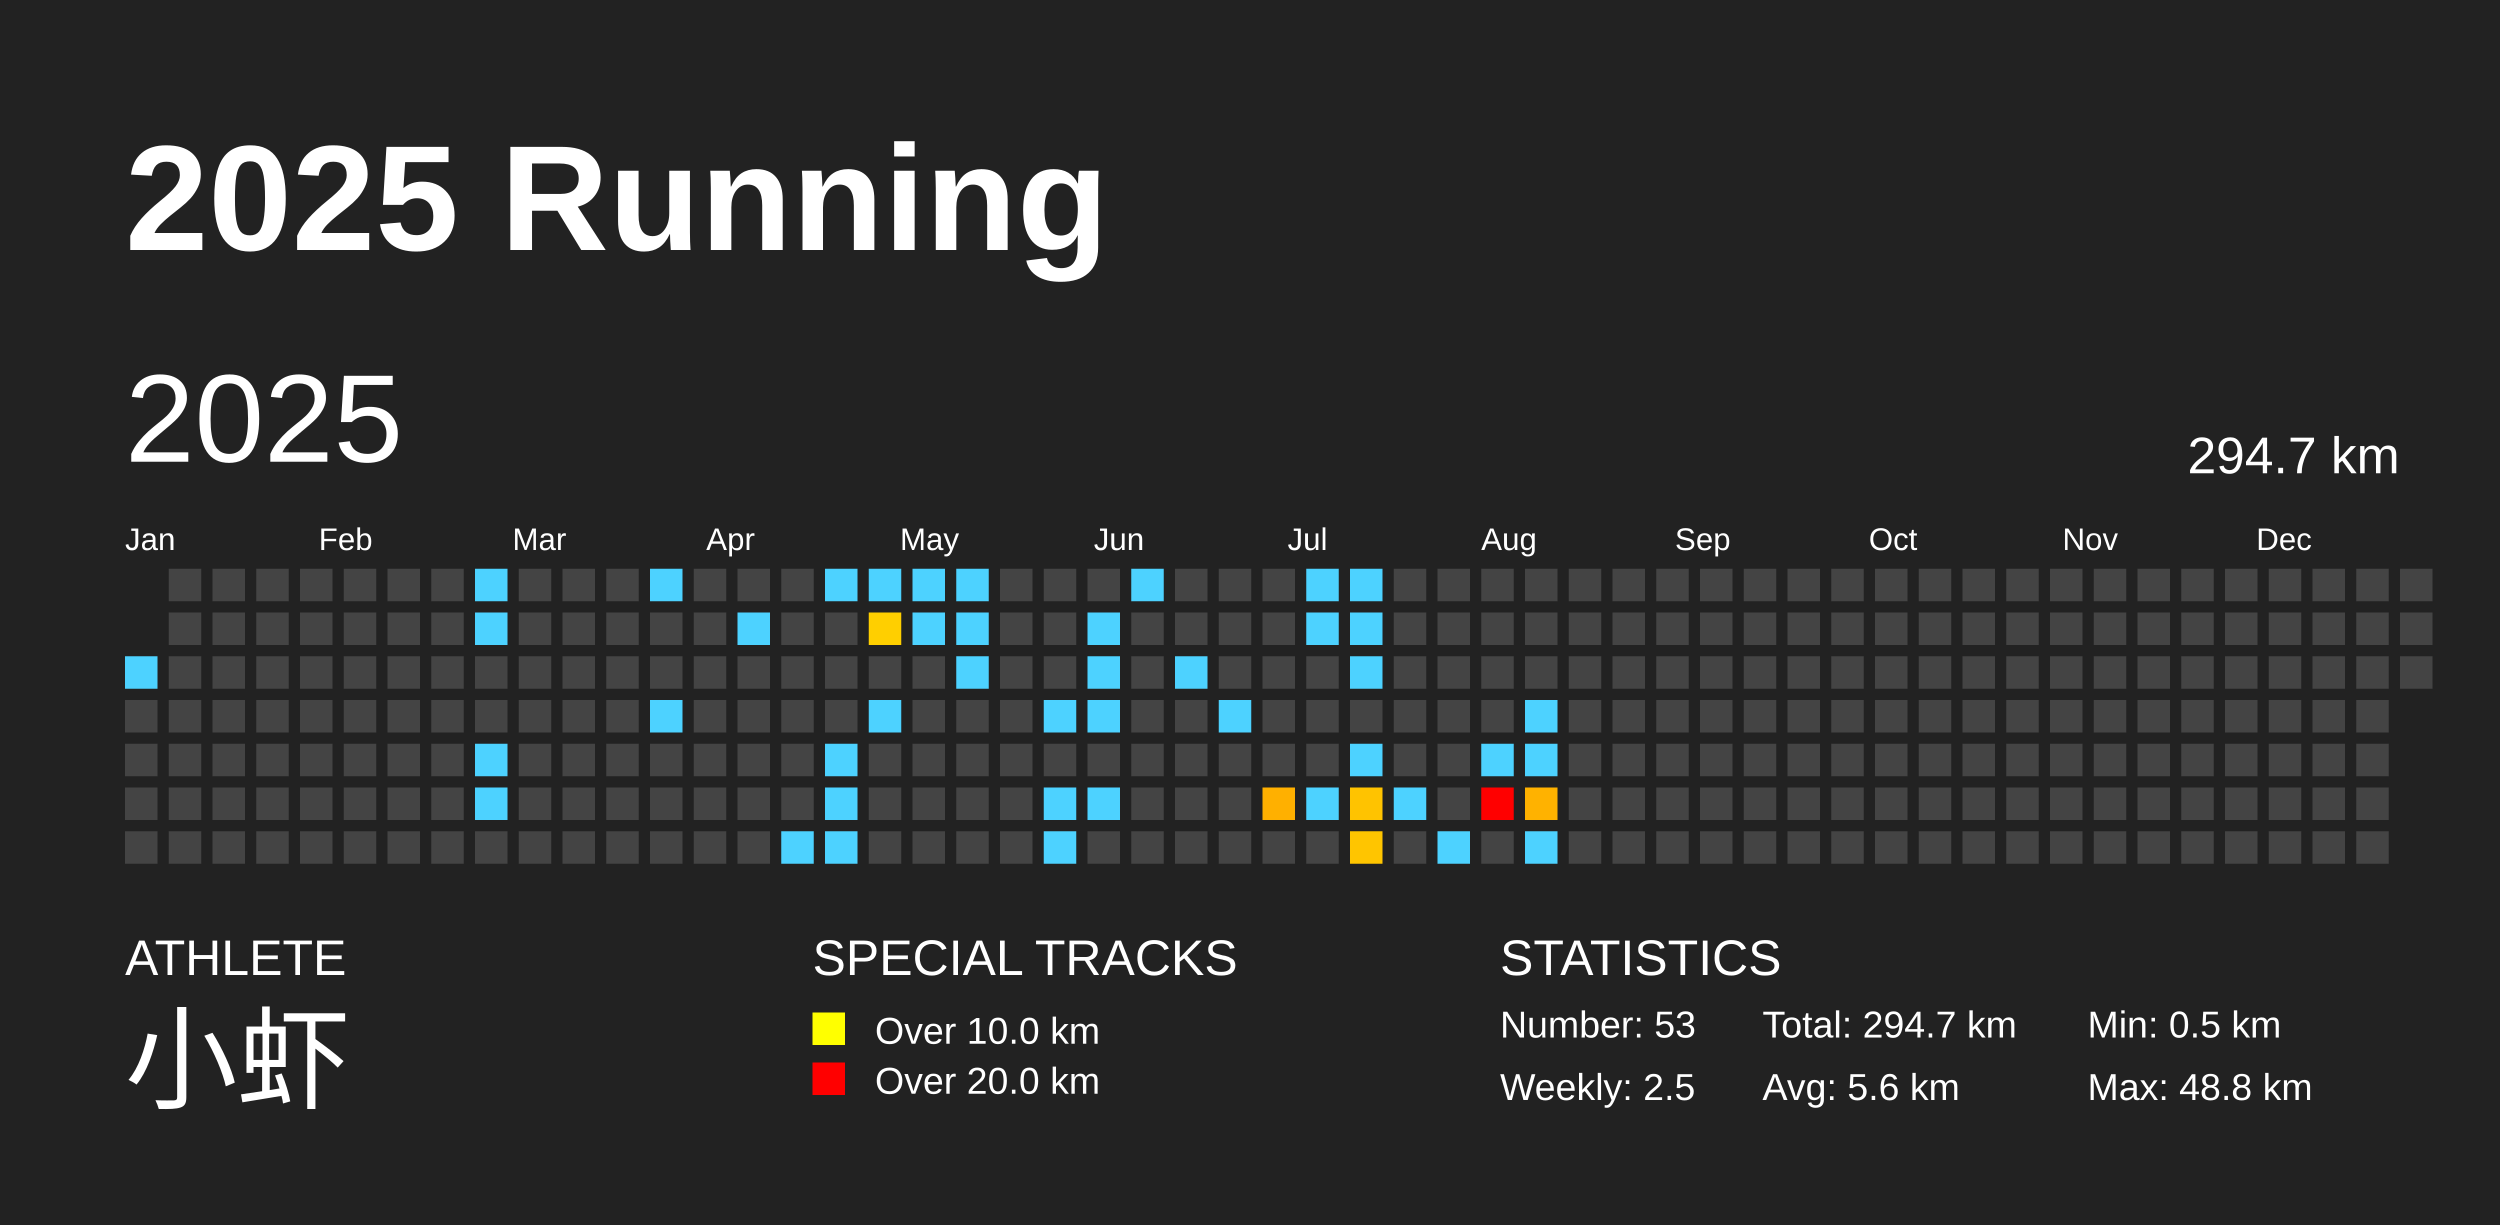
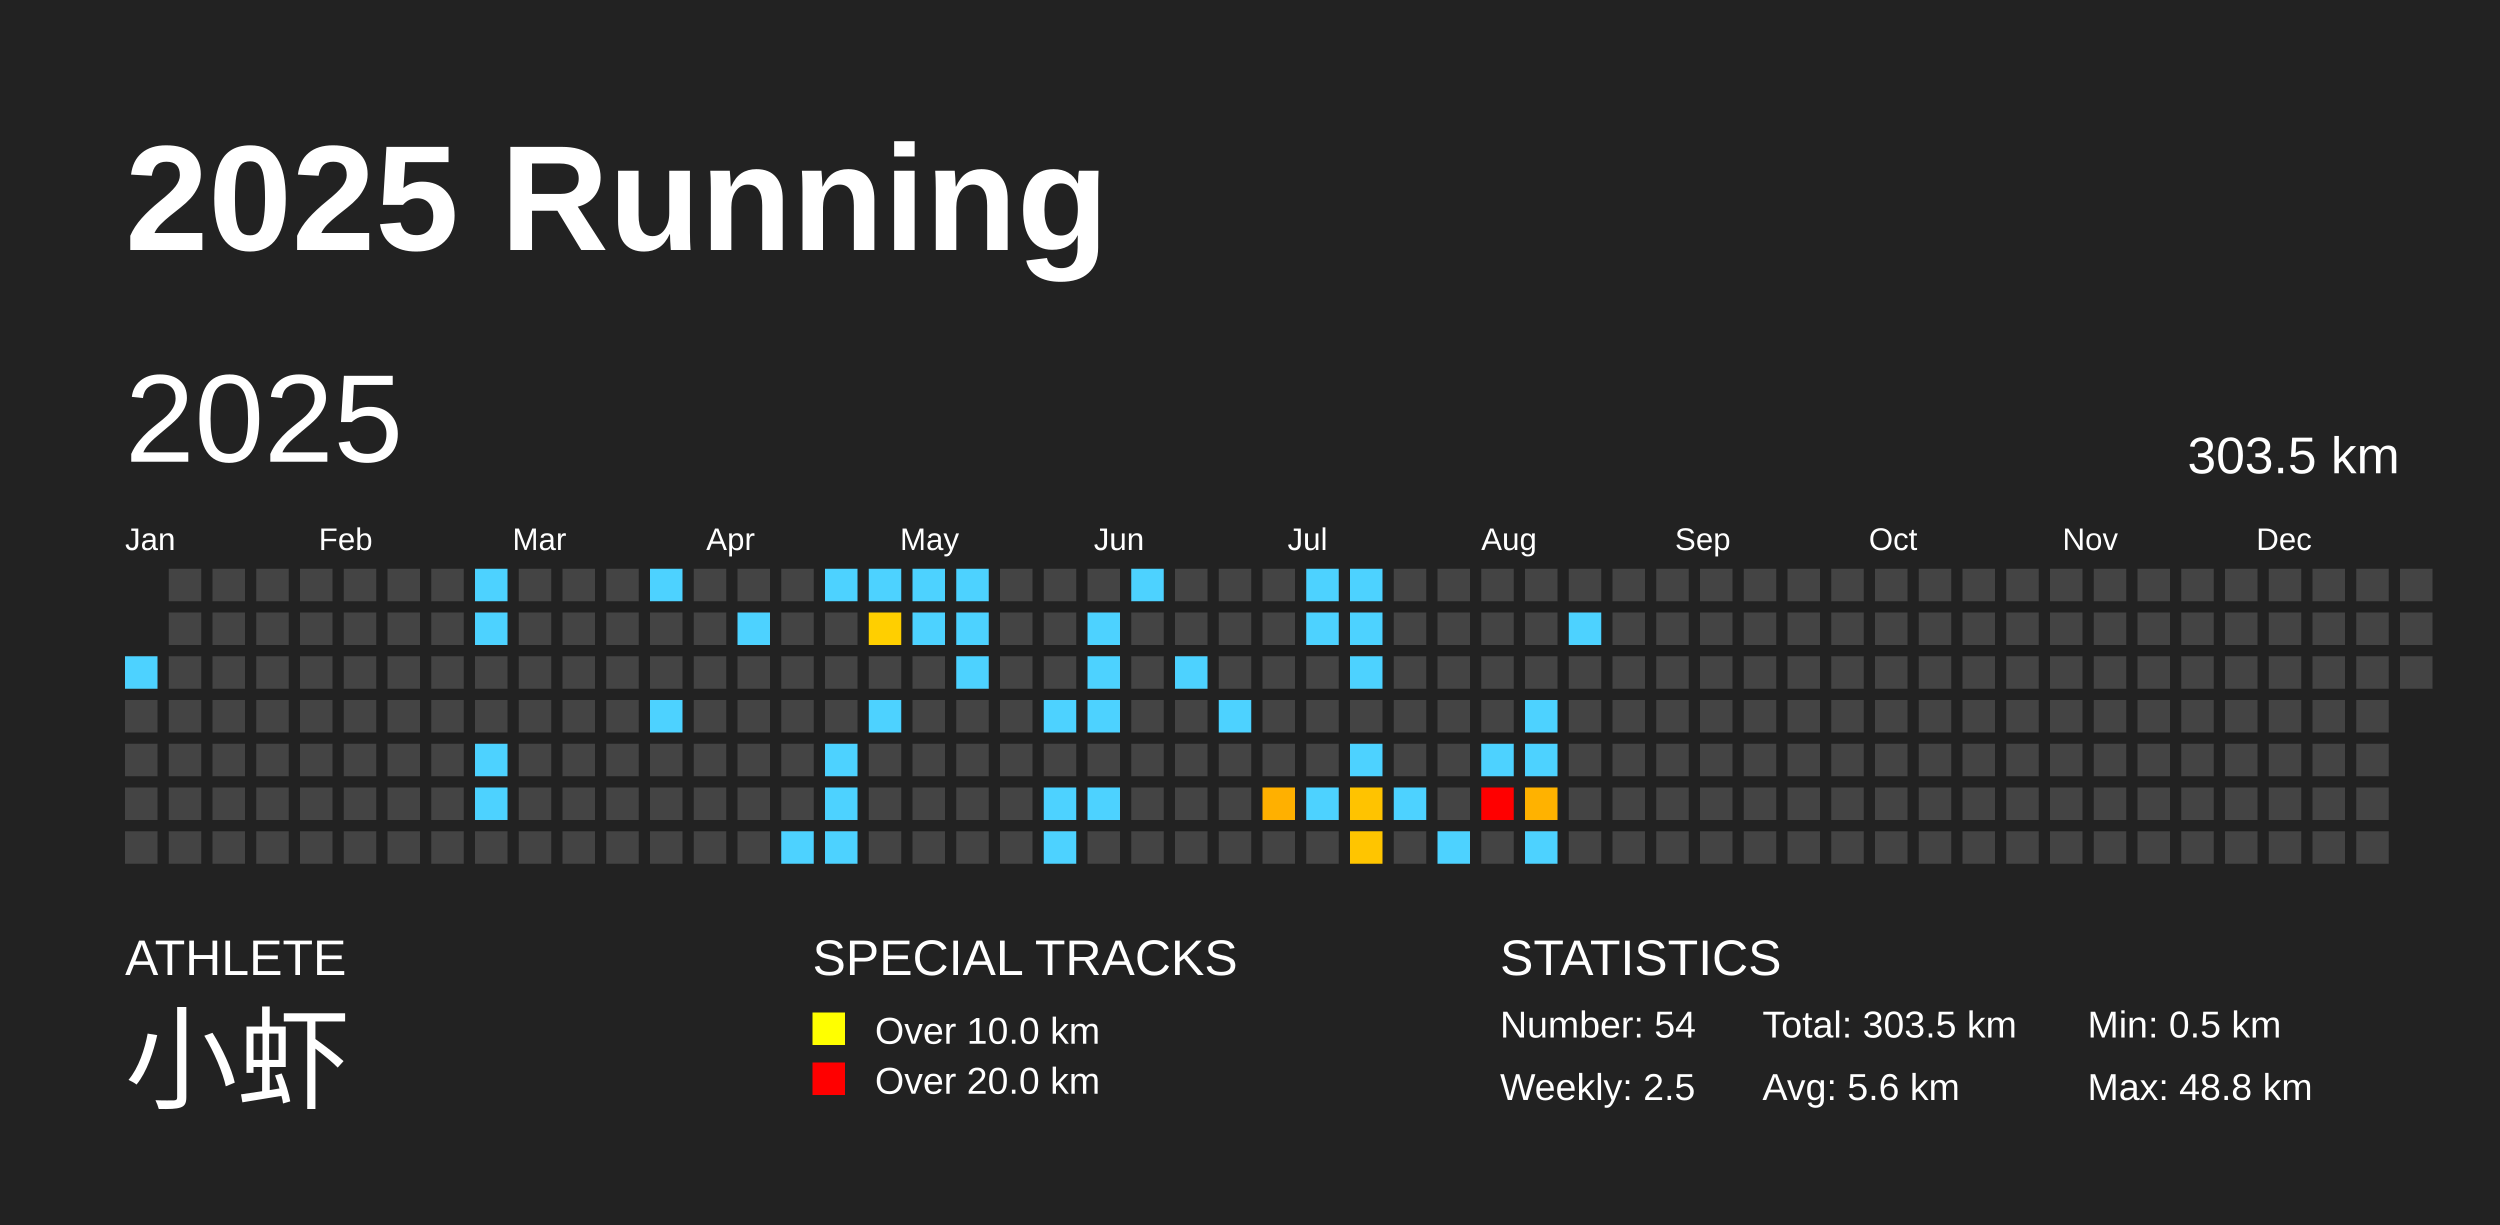
<svg xmlns="http://www.w3.org/2000/svg" baseProfile="full" height="98mm" version="1.1" viewBox="0,0,200,98" width="200mm">
  <defs />
  <rect fill="#222222" height="98" width="200" x="0" y="0" />
  <text fill="#FFFFFF" style="font-size:12px; font-family:Arial; font-weight:bold;" x="10" y="20">2025 Running</text>
  <text fill="#FFFFFF" style="font-size:4px; font-family:Arial" x="10" y="78">ATHLETE</text>
  <text fill="#FFFFFF" style="font-size:9px; font-family:Arial" x="10" y="88">小虾</text>
  <text fill="#FFFFFF" style="font-size:4px; font-family:Arial" x="65" y="78">SPECIAL TRACKS</text>
  <rect fill="yellow" height="2.6" width="2.6" x="65" y="81" />
  <text fill="#FFFFFF" style="font-size:3px; font-family:Arial" x="70" y="83.5">Over 10.0 km</text>
  <rect fill="red" height="2.6" width="2.6" x="65" y="85" />
  <text fill="#FFFFFF" style="font-size:3px; font-family:Arial" x="70" y="87.5">Over 20.0 km</text>
  <text fill="#FFFFFF" style="font-size:4px; font-family:Arial" x="120" y="78">STATISTICS</text>
-   <text fill="#FFFFFF" style="font-size:3px; font-family:Arial" x="120" y="83">Number: 53</text>
+   <text fill="#FFFFFF" style="font-size:3px; font-family:Arial" x="120" y="83">Number: 54</text>
  <text fill="#FFFFFF" style="font-size:3px; font-family:Arial" x="120" y="88">Weekly: 2.5</text>
-   <text fill="#FFFFFF" style="font-size:3px; font-family:Arial" x="141" y="83">Total: 294.7 km</text>
+   <text fill="#FFFFFF" style="font-size:3px; font-family:Arial" x="141" y="83">Total: 303.5 km</text>
  <text fill="#FFFFFF" style="font-size:3px; font-family:Arial" x="141" y="88">Avg: 5.6 km</text>
  <text fill="#FFFFFF" style="font-size:3px; font-family:Arial" x="167" y="83">Min: 0.5 km</text>
  <text fill="#FFFFFF" style="font-size:3px; font-family:Arial" x="167" y="88">Max: 48.8 km</text>
  <text dominant-baseline="hanging" fill="#FFFFFF" style="font-size:10.0px; font-family:Arial;" x="10" y="30">2025</text>
-   <text dominant-baseline="hanging" fill="#FFFFFF" style="font-size:4.125px; font-family:Arial;" x="175" y="35">294.7 km</text>
+   <text dominant-baseline="hanging" fill="#FFFFFF" style="font-size:4.125px; font-family:Arial;" x="175" y="35">303.5 km</text>
  <text fill="#FFFFFF" style="font-size:2.5px; font-family:Arial" x="10.0" y="44">Jan</text>
  <text fill="#FFFFFF" style="font-size:2.5px; font-family:Arial" x="25.5" y="44">Feb</text>
  <text fill="#FFFFFF" style="font-size:2.5px; font-family:Arial" x="41.0" y="44">Mar</text>
  <text fill="#FFFFFF" style="font-size:2.5px; font-family:Arial" x="56.5" y="44">Apr</text>
  <text fill="#FFFFFF" style="font-size:2.5px; font-family:Arial" x="72.0" y="44">May</text>
  <text fill="#FFFFFF" style="font-size:2.5px; font-family:Arial" x="87.5" y="44">Jun</text>
  <text fill="#FFFFFF" style="font-size:2.5px; font-family:Arial" x="103.0" y="44">Jul</text>
  <text fill="#FFFFFF" style="font-size:2.5px; font-family:Arial" x="118.5" y="44">Aug</text>
  <text fill="#FFFFFF" style="font-size:2.5px; font-family:Arial" x="134.0" y="44">Sep</text>
  <text fill="#FFFFFF" style="font-size:2.5px; font-family:Arial" x="149.5" y="44">Oct</text>
  <text fill="#FFFFFF" style="font-size:2.5px; font-family:Arial" x="165.0" y="44">Nov</text>
  <text fill="#FFFFFF" style="font-size:2.5px; font-family:Arial" x="180.5" y="44">Dec</text>
  <rect fill="#4dd2ff" height="2.6" width="2.6" x="10.0" y="52.5" />
  <rect fill="#444444" height="2.6" width="2.6" x="10.0" y="56.0" />
  <rect fill="#444444" height="2.6" width="2.6" x="10.0" y="59.5" />
  <rect fill="#444444" height="2.6" width="2.6" x="10.0" y="63.0" />
  <rect fill="#444444" height="2.6" width="2.6" x="10.0" y="66.5" />
  <rect fill="#444444" height="2.6" width="2.6" x="13.5" y="45.5" />
  <rect fill="#444444" height="2.6" width="2.6" x="13.5" y="49.0" />
  <rect fill="#444444" height="2.6" width="2.6" x="13.5" y="52.5" />
  <rect fill="#444444" height="2.6" width="2.6" x="13.5" y="56.0" />
  <rect fill="#444444" height="2.6" width="2.6" x="13.5" y="59.5" />
  <rect fill="#444444" height="2.6" width="2.6" x="13.5" y="63.0" />
  <rect fill="#444444" height="2.6" width="2.6" x="13.5" y="66.5" />
  <rect fill="#444444" height="2.6" width="2.6" x="17.0" y="45.5" />
  <rect fill="#444444" height="2.6" width="2.6" x="17.0" y="49.0" />
  <rect fill="#444444" height="2.6" width="2.6" x="17.0" y="52.5" />
  <rect fill="#444444" height="2.6" width="2.6" x="17.0" y="56.0" />
  <rect fill="#444444" height="2.6" width="2.6" x="17.0" y="59.5" />
  <rect fill="#444444" height="2.6" width="2.6" x="17.0" y="63.0" />
  <rect fill="#444444" height="2.6" width="2.6" x="17.0" y="66.5" />
  <rect fill="#444444" height="2.6" width="2.6" x="20.5" y="45.5" />
  <rect fill="#444444" height="2.6" width="2.6" x="20.5" y="49.0" />
  <rect fill="#444444" height="2.6" width="2.6" x="20.5" y="52.5" />
  <rect fill="#444444" height="2.6" width="2.6" x="20.5" y="56.0" />
  <rect fill="#444444" height="2.6" width="2.6" x="20.5" y="59.5" />
  <rect fill="#444444" height="2.6" width="2.6" x="20.5" y="63.0" />
  <rect fill="#444444" height="2.6" width="2.6" x="20.5" y="66.5" />
  <rect fill="#444444" height="2.6" width="2.6" x="24.0" y="45.5" />
  <rect fill="#444444" height="2.6" width="2.6" x="24.0" y="49.0" />
  <rect fill="#444444" height="2.6" width="2.6" x="24.0" y="52.5" />
  <rect fill="#444444" height="2.6" width="2.6" x="24.0" y="56.0" />
  <rect fill="#444444" height="2.6" width="2.6" x="24.0" y="59.5" />
  <rect fill="#444444" height="2.6" width="2.6" x="24.0" y="63.0" />
  <rect fill="#444444" height="2.6" width="2.6" x="24.0" y="66.5" />
  <rect fill="#444444" height="2.6" width="2.6" x="27.5" y="45.5" />
  <rect fill="#444444" height="2.6" width="2.6" x="27.5" y="49.0" />
  <rect fill="#444444" height="2.6" width="2.6" x="27.5" y="52.5" />
  <rect fill="#444444" height="2.6" width="2.6" x="27.5" y="56.0" />
  <rect fill="#444444" height="2.6" width="2.6" x="27.5" y="59.5" />
  <rect fill="#444444" height="2.6" width="2.6" x="27.5" y="63.0" />
  <rect fill="#444444" height="2.6" width="2.6" x="27.5" y="66.5" />
  <rect fill="#444444" height="2.6" width="2.6" x="31.0" y="45.5" />
  <rect fill="#444444" height="2.6" width="2.6" x="31.0" y="49.0" />
  <rect fill="#444444" height="2.6" width="2.6" x="31.0" y="52.5" />
  <rect fill="#444444" height="2.6" width="2.6" x="31.0" y="56.0" />
  <rect fill="#444444" height="2.6" width="2.6" x="31.0" y="59.5" />
  <rect fill="#444444" height="2.6" width="2.6" x="31.0" y="63.0" />
  <rect fill="#444444" height="2.6" width="2.6" x="31.0" y="66.5" />
  <rect fill="#444444" height="2.6" width="2.6" x="34.5" y="45.5" />
  <rect fill="#444444" height="2.6" width="2.6" x="34.5" y="49.0" />
  <rect fill="#444444" height="2.6" width="2.6" x="34.5" y="52.5" />
  <rect fill="#444444" height="2.6" width="2.6" x="34.5" y="56.0" />
  <rect fill="#444444" height="2.6" width="2.6" x="34.5" y="59.5" />
  <rect fill="#444444" height="2.6" width="2.6" x="34.5" y="63.0" />
  <rect fill="#444444" height="2.6" width="2.6" x="34.5" y="66.5" />
  <rect fill="#4dd2ff" height="2.6" width="2.6" x="38.0" y="45.5" />
  <rect fill="#4dd2ff" height="2.6" width="2.6" x="38.0" y="49.0" />
  <rect fill="#444444" height="2.6" width="2.6" x="38.0" y="52.5" />
  <rect fill="#444444" height="2.6" width="2.6" x="38.0" y="56.0" />
  <rect fill="#4dd2ff" height="2.6" width="2.6" x="38.0" y="59.5" />
  <rect fill="#4dd2ff" height="2.6" width="2.6" x="38.0" y="63.0" />
  <rect fill="#444444" height="2.6" width="2.6" x="38.0" y="66.5" />
  <rect fill="#444444" height="2.6" width="2.6" x="41.5" y="45.5" />
  <rect fill="#444444" height="2.6" width="2.6" x="41.5" y="49.0" />
  <rect fill="#444444" height="2.6" width="2.6" x="41.5" y="52.5" />
  <rect fill="#444444" height="2.6" width="2.6" x="41.5" y="56.0" />
  <rect fill="#444444" height="2.6" width="2.6" x="41.5" y="59.5" />
  <rect fill="#444444" height="2.6" width="2.6" x="41.5" y="63.0" />
  <rect fill="#444444" height="2.6" width="2.6" x="41.5" y="66.5" />
  <rect fill="#444444" height="2.6" width="2.6" x="45.0" y="45.5" />
  <rect fill="#444444" height="2.6" width="2.6" x="45.0" y="49.0" />
  <rect fill="#444444" height="2.6" width="2.6" x="45.0" y="52.5" />
  <rect fill="#444444" height="2.6" width="2.6" x="45.0" y="56.0" />
  <rect fill="#444444" height="2.6" width="2.6" x="45.0" y="59.5" />
  <rect fill="#444444" height="2.6" width="2.6" x="45.0" y="63.0" />
  <rect fill="#444444" height="2.6" width="2.6" x="45.0" y="66.5" />
  <rect fill="#444444" height="2.6" width="2.6" x="48.5" y="45.5" />
  <rect fill="#444444" height="2.6" width="2.6" x="48.5" y="49.0" />
  <rect fill="#444444" height="2.6" width="2.6" x="48.5" y="52.5" />
  <rect fill="#444444" height="2.6" width="2.6" x="48.5" y="56.0" />
  <rect fill="#444444" height="2.6" width="2.6" x="48.5" y="59.5" />
  <rect fill="#444444" height="2.6" width="2.6" x="48.5" y="63.0" />
  <rect fill="#444444" height="2.6" width="2.6" x="48.5" y="66.5" />
  <rect fill="#4dd2ff" height="2.6" width="2.6" x="52.0" y="45.5" />
  <rect fill="#444444" height="2.6" width="2.6" x="52.0" y="49.0" />
  <rect fill="#444444" height="2.6" width="2.6" x="52.0" y="52.5" />
  <rect fill="#4dd2ff" height="2.6" width="2.6" x="52.0" y="56.0" />
  <rect fill="#444444" height="2.6" width="2.6" x="52.0" y="59.5" />
  <rect fill="#444444" height="2.6" width="2.6" x="52.0" y="63.0" />
  <rect fill="#444444" height="2.6" width="2.6" x="52.0" y="66.5" />
  <rect fill="#444444" height="2.6" width="2.6" x="55.5" y="45.5" />
  <rect fill="#444444" height="2.6" width="2.6" x="55.5" y="49.0" />
  <rect fill="#444444" height="2.6" width="2.6" x="55.5" y="52.5" />
  <rect fill="#444444" height="2.6" width="2.6" x="55.5" y="56.0" />
  <rect fill="#444444" height="2.6" width="2.6" x="55.5" y="59.5" />
  <rect fill="#444444" height="2.6" width="2.6" x="55.5" y="63.0" />
  <rect fill="#444444" height="2.6" width="2.6" x="55.5" y="66.5" />
  <rect fill="#444444" height="2.6" width="2.6" x="59.0" y="45.5" />
  <rect fill="#4dd2ff" height="2.6" width="2.6" x="59.0" y="49.0" />
  <rect fill="#444444" height="2.6" width="2.6" x="59.0" y="52.5" />
  <rect fill="#444444" height="2.6" width="2.6" x="59.0" y="56.0" />
  <rect fill="#444444" height="2.6" width="2.6" x="59.0" y="59.5" />
  <rect fill="#444444" height="2.6" width="2.6" x="59.0" y="63.0" />
  <rect fill="#444444" height="2.6" width="2.6" x="59.0" y="66.5" />
  <rect fill="#444444" height="2.6" width="2.6" x="62.5" y="45.5" />
  <rect fill="#444444" height="2.6" width="2.6" x="62.5" y="49.0" />
  <rect fill="#444444" height="2.6" width="2.6" x="62.5" y="52.5" />
  <rect fill="#444444" height="2.6" width="2.6" x="62.5" y="56.0" />
  <rect fill="#444444" height="2.6" width="2.6" x="62.5" y="59.5" />
  <rect fill="#444444" height="2.6" width="2.6" x="62.5" y="63.0" />
  <rect fill="#4dd2ff" height="2.6" width="2.6" x="62.5" y="66.5" />
  <rect fill="#4dd2ff" height="2.6" width="2.6" x="66.0" y="45.5" />
  <rect fill="#444444" height="2.6" width="2.6" x="66.0" y="49.0" />
  <rect fill="#444444" height="2.6" width="2.6" x="66.0" y="52.5" />
  <rect fill="#444444" height="2.6" width="2.6" x="66.0" y="56.0" />
  <rect fill="#4dd2ff" height="2.6" width="2.6" x="66.0" y="59.5" />
  <rect fill="#4dd2ff" height="2.6" width="2.6" x="66.0" y="63.0" />
  <rect fill="#4dd2ff" height="2.6" width="2.6" x="66.0" y="66.5" />
  <rect fill="#4dd2ff" height="2.6" width="2.6" x="69.5" y="45.5" />
  <rect fill="#ffcf00" height="2.6" width="2.6" x="69.5" y="49.0" />
  <rect fill="#444444" height="2.6" width="2.6" x="69.5" y="52.5" />
  <rect fill="#4dd2ff" height="2.6" width="2.6" x="69.5" y="56.0" />
  <rect fill="#444444" height="2.6" width="2.6" x="69.5" y="59.5" />
  <rect fill="#444444" height="2.6" width="2.6" x="69.5" y="63.0" />
  <rect fill="#444444" height="2.6" width="2.6" x="69.5" y="66.5" />
  <rect fill="#4dd2ff" height="2.6" width="2.6" x="73.0" y="45.5" />
  <rect fill="#4dd2ff" height="2.6" width="2.6" x="73.0" y="49.0" />
  <rect fill="#444444" height="2.6" width="2.6" x="73.0" y="52.5" />
  <rect fill="#444444" height="2.6" width="2.6" x="73.0" y="56.0" />
  <rect fill="#444444" height="2.6" width="2.6" x="73.0" y="59.5" />
  <rect fill="#444444" height="2.6" width="2.6" x="73.0" y="63.0" />
  <rect fill="#444444" height="2.6" width="2.6" x="73.0" y="66.5" />
  <rect fill="#4dd2ff" height="2.6" width="2.6" x="76.5" y="45.5" />
  <rect fill="#4dd2ff" height="2.6" width="2.6" x="76.5" y="49.0" />
  <rect fill="#4dd2ff" height="2.6" width="2.6" x="76.5" y="52.5" />
  <rect fill="#444444" height="2.6" width="2.6" x="76.5" y="56.0" />
  <rect fill="#444444" height="2.6" width="2.6" x="76.5" y="59.5" />
  <rect fill="#444444" height="2.6" width="2.6" x="76.5" y="63.0" />
  <rect fill="#444444" height="2.6" width="2.6" x="76.5" y="66.5" />
  <rect fill="#444444" height="2.6" width="2.6" x="80.0" y="45.5" />
  <rect fill="#444444" height="2.6" width="2.6" x="80.0" y="49.0" />
  <rect fill="#444444" height="2.6" width="2.6" x="80.0" y="52.5" />
  <rect fill="#444444" height="2.6" width="2.6" x="80.0" y="56.0" />
  <rect fill="#444444" height="2.6" width="2.6" x="80.0" y="59.5" />
  <rect fill="#444444" height="2.6" width="2.6" x="80.0" y="63.0" />
  <rect fill="#444444" height="2.6" width="2.6" x="80.0" y="66.5" />
  <rect fill="#444444" height="2.6" width="2.6" x="83.5" y="45.5" />
  <rect fill="#444444" height="2.6" width="2.6" x="83.5" y="49.0" />
  <rect fill="#444444" height="2.6" width="2.6" x="83.5" y="52.5" />
  <rect fill="#4dd2ff" height="2.6" width="2.6" x="83.5" y="56.0" />
  <rect fill="#444444" height="2.6" width="2.6" x="83.5" y="59.5" />
  <rect fill="#4dd2ff" height="2.6" width="2.6" x="83.5" y="63.0" />
  <rect fill="#4dd2ff" height="2.6" width="2.6" x="83.5" y="66.5" />
  <rect fill="#444444" height="2.6" width="2.6" x="87.0" y="45.5" />
  <rect fill="#4dd2ff" height="2.6" width="2.6" x="87.0" y="49.0" />
  <rect fill="#4dd2ff" height="2.6" width="2.6" x="87.0" y="52.5" />
  <rect fill="#4dd2ff" height="2.6" width="2.6" x="87.0" y="56.0" />
  <rect fill="#444444" height="2.6" width="2.6" x="87.0" y="59.5" />
  <rect fill="#4dd2ff" height="2.6" width="2.6" x="87.0" y="63.0" />
  <rect fill="#444444" height="2.6" width="2.6" x="87.0" y="66.5" />
  <rect fill="#4dd2ff" height="2.6" width="2.6" x="90.5" y="45.5" />
  <rect fill="#444444" height="2.6" width="2.6" x="90.5" y="49.0" />
  <rect fill="#444444" height="2.6" width="2.6" x="90.5" y="52.5" />
  <rect fill="#444444" height="2.6" width="2.6" x="90.5" y="56.0" />
  <rect fill="#444444" height="2.6" width="2.6" x="90.5" y="59.5" />
  <rect fill="#444444" height="2.6" width="2.6" x="90.5" y="63.0" />
  <rect fill="#444444" height="2.6" width="2.6" x="90.5" y="66.5" />
  <rect fill="#444444" height="2.6" width="2.6" x="94.0" y="45.5" />
  <rect fill="#444444" height="2.6" width="2.6" x="94.0" y="49.0" />
  <rect fill="#4dd2ff" height="2.6" width="2.6" x="94.0" y="52.5" />
  <rect fill="#444444" height="2.6" width="2.6" x="94.0" y="56.0" />
  <rect fill="#444444" height="2.6" width="2.6" x="94.0" y="59.5" />
  <rect fill="#444444" height="2.6" width="2.6" x="94.0" y="63.0" />
  <rect fill="#444444" height="2.6" width="2.6" x="94.0" y="66.5" />
  <rect fill="#444444" height="2.6" width="2.6" x="97.5" y="45.5" />
  <rect fill="#444444" height="2.6" width="2.6" x="97.5" y="49.0" />
  <rect fill="#444444" height="2.6" width="2.6" x="97.5" y="52.5" />
  <rect fill="#4dd2ff" height="2.6" width="2.6" x="97.5" y="56.0" />
  <rect fill="#444444" height="2.6" width="2.6" x="97.5" y="59.5" />
  <rect fill="#444444" height="2.6" width="2.6" x="97.5" y="63.0" />
  <rect fill="#444444" height="2.6" width="2.6" x="97.5" y="66.5" />
  <rect fill="#444444" height="2.6" width="2.6" x="101.0" y="45.5" />
  <rect fill="#444444" height="2.6" width="2.6" x="101.0" y="49.0" />
  <rect fill="#444444" height="2.6" width="2.6" x="101.0" y="52.5" />
  <rect fill="#444444" height="2.6" width="2.6" x="101.0" y="56.0" />
  <rect fill="#444444" height="2.6" width="2.6" x="101.0" y="59.5" />
  <rect fill="#ffb000" height="2.6" width="2.6" x="101.0" y="63.0" />
  <rect fill="#444444" height="2.6" width="2.6" x="101.0" y="66.5" />
  <rect fill="#4dd2ff" height="2.6" width="2.6" x="104.5" y="45.5" />
  <rect fill="#4dd2ff" height="2.6" width="2.6" x="104.5" y="49.0" />
  <rect fill="#444444" height="2.6" width="2.6" x="104.5" y="52.5" />
  <rect fill="#444444" height="2.6" width="2.6" x="104.5" y="56.0" />
  <rect fill="#444444" height="2.6" width="2.6" x="104.5" y="59.5" />
  <rect fill="#4dd2ff" height="2.6" width="2.6" x="104.5" y="63.0" />
  <rect fill="#444444" height="2.6" width="2.6" x="104.5" y="66.5" />
  <rect fill="#4dd2ff" height="2.6" width="2.6" x="108.0" y="45.5" />
  <rect fill="#4dd2ff" height="2.6" width="2.6" x="108.0" y="49.0" />
  <rect fill="#4dd2ff" height="2.6" width="2.6" x="108.0" y="52.5" />
  <rect fill="#444444" height="2.6" width="2.6" x="108.0" y="56.0" />
  <rect fill="#4dd2ff" height="2.6" width="2.6" x="108.0" y="59.5" />
  <rect fill="#ffc300" height="2.6" width="2.6" x="108.0" y="63.0" />
  <rect fill="#ffc500" height="2.6" width="2.6" x="108.0" y="66.5" />
  <rect fill="#444444" height="2.6" width="2.6" x="111.5" y="45.5" />
  <rect fill="#444444" height="2.6" width="2.6" x="111.5" y="49.0" />
  <rect fill="#444444" height="2.6" width="2.6" x="111.5" y="52.5" />
  <rect fill="#444444" height="2.6" width="2.6" x="111.5" y="56.0" />
  <rect fill="#444444" height="2.6" width="2.6" x="111.5" y="59.5" />
  <rect fill="#4dd2ff" height="2.6" width="2.6" x="111.5" y="63.0" />
  <rect fill="#444444" height="2.6" width="2.6" x="111.5" y="66.5" />
  <rect fill="#444444" height="2.6" width="2.6" x="115.0" y="45.5" />
  <rect fill="#444444" height="2.6" width="2.6" x="115.0" y="49.0" />
  <rect fill="#444444" height="2.6" width="2.6" x="115.0" y="52.5" />
  <rect fill="#444444" height="2.6" width="2.6" x="115.0" y="56.0" />
  <rect fill="#444444" height="2.6" width="2.6" x="115.0" y="59.5" />
  <rect fill="#444444" height="2.6" width="2.6" x="115.0" y="63.0" />
  <rect fill="#4dd2ff" height="2.6" width="2.6" x="115.0" y="66.5" />
  <rect fill="#444444" height="2.6" width="2.6" x="118.5" y="45.5" />
  <rect fill="#444444" height="2.6" width="2.6" x="118.5" y="49.0" />
  <rect fill="#444444" height="2.6" width="2.6" x="118.5" y="52.5" />
  <rect fill="#444444" height="2.6" width="2.6" x="118.5" y="56.0" />
  <rect fill="#4dd2ff" height="2.6" width="2.6" x="118.5" y="59.5" />
  <rect fill="red" height="2.6" width="2.6" x="118.5" y="63.0" />
  <rect fill="#444444" height="2.6" width="2.6" x="118.5" y="66.5" />
  <rect fill="#444444" height="2.6" width="2.6" x="122.0" y="45.5" />
  <rect fill="#444444" height="2.6" width="2.6" x="122.0" y="49.0" />
  <rect fill="#444444" height="2.6" width="2.6" x="122.0" y="52.5" />
  <rect fill="#4dd2ff" height="2.6" width="2.6" x="122.0" y="56.0" />
  <rect fill="#4dd2ff" height="2.6" width="2.6" x="122.0" y="59.5" />
  <rect fill="#ffb200" height="2.6" width="2.6" x="122.0" y="63.0" />
  <rect fill="#4dd2ff" height="2.6" width="2.6" x="122.0" y="66.5" />
  <rect fill="#444444" height="2.6" width="2.6" x="125.5" y="45.5" />
-   <rect fill="#444444" height="2.6" width="2.6" x="125.5" y="49.0" />
+   <rect fill="#4dd2ff" height="2.6" width="2.6" x="125.5" y="49.0" />
  <rect fill="#444444" height="2.6" width="2.6" x="125.5" y="52.5" />
  <rect fill="#444444" height="2.6" width="2.6" x="125.5" y="56.0" />
  <rect fill="#444444" height="2.6" width="2.6" x="125.5" y="59.5" />
  <rect fill="#444444" height="2.6" width="2.6" x="125.5" y="63.0" />
  <rect fill="#444444" height="2.6" width="2.6" x="125.5" y="66.5" />
  <rect fill="#444444" height="2.6" width="2.6" x="129.0" y="45.5" />
  <rect fill="#444444" height="2.6" width="2.6" x="129.0" y="49.0" />
  <rect fill="#444444" height="2.6" width="2.6" x="129.0" y="52.5" />
  <rect fill="#444444" height="2.6" width="2.6" x="129.0" y="56.0" />
  <rect fill="#444444" height="2.6" width="2.6" x="129.0" y="59.5" />
  <rect fill="#444444" height="2.6" width="2.6" x="129.0" y="63.0" />
  <rect fill="#444444" height="2.6" width="2.6" x="129.0" y="66.5" />
  <rect fill="#444444" height="2.6" width="2.6" x="132.5" y="45.5" />
  <rect fill="#444444" height="2.6" width="2.6" x="132.5" y="49.0" />
  <rect fill="#444444" height="2.6" width="2.6" x="132.5" y="52.5" />
  <rect fill="#444444" height="2.6" width="2.6" x="132.5" y="56.0" />
  <rect fill="#444444" height="2.6" width="2.6" x="132.5" y="59.5" />
  <rect fill="#444444" height="2.6" width="2.6" x="132.5" y="63.0" />
  <rect fill="#444444" height="2.6" width="2.6" x="132.5" y="66.5" />
  <rect fill="#444444" height="2.6" width="2.6" x="136.0" y="45.5" />
  <rect fill="#444444" height="2.6" width="2.6" x="136.0" y="49.0" />
  <rect fill="#444444" height="2.6" width="2.6" x="136.0" y="52.5" />
  <rect fill="#444444" height="2.6" width="2.6" x="136.0" y="56.0" />
  <rect fill="#444444" height="2.6" width="2.6" x="136.0" y="59.5" />
  <rect fill="#444444" height="2.6" width="2.6" x="136.0" y="63.0" />
  <rect fill="#444444" height="2.6" width="2.6" x="136.0" y="66.5" />
  <rect fill="#444444" height="2.6" width="2.6" x="139.5" y="45.5" />
  <rect fill="#444444" height="2.6" width="2.6" x="139.5" y="49.0" />
  <rect fill="#444444" height="2.6" width="2.6" x="139.5" y="52.5" />
  <rect fill="#444444" height="2.6" width="2.6" x="139.5" y="56.0" />
  <rect fill="#444444" height="2.6" width="2.6" x="139.5" y="59.5" />
  <rect fill="#444444" height="2.6" width="2.6" x="139.5" y="63.0" />
  <rect fill="#444444" height="2.6" width="2.6" x="139.5" y="66.5" />
  <rect fill="#444444" height="2.6" width="2.6" x="143.0" y="45.5" />
  <rect fill="#444444" height="2.6" width="2.6" x="143.0" y="49.0" />
  <rect fill="#444444" height="2.6" width="2.6" x="143.0" y="52.5" />
  <rect fill="#444444" height="2.6" width="2.6" x="143.0" y="56.0" />
  <rect fill="#444444" height="2.6" width="2.6" x="143.0" y="59.5" />
  <rect fill="#444444" height="2.6" width="2.6" x="143.0" y="63.0" />
  <rect fill="#444444" height="2.6" width="2.6" x="143.0" y="66.5" />
  <rect fill="#444444" height="2.6" width="2.6" x="146.5" y="45.5" />
  <rect fill="#444444" height="2.6" width="2.6" x="146.5" y="49.0" />
  <rect fill="#444444" height="2.6" width="2.6" x="146.5" y="52.5" />
  <rect fill="#444444" height="2.6" width="2.6" x="146.5" y="56.0" />
  <rect fill="#444444" height="2.6" width="2.6" x="146.5" y="59.5" />
  <rect fill="#444444" height="2.6" width="2.6" x="146.5" y="63.0" />
  <rect fill="#444444" height="2.6" width="2.6" x="146.5" y="66.5" />
  <rect fill="#444444" height="2.6" width="2.6" x="150.0" y="45.5" />
  <rect fill="#444444" height="2.6" width="2.6" x="150.0" y="49.0" />
  <rect fill="#444444" height="2.6" width="2.6" x="150.0" y="52.5" />
  <rect fill="#444444" height="2.6" width="2.6" x="150.0" y="56.0" />
  <rect fill="#444444" height="2.6" width="2.6" x="150.0" y="59.5" />
  <rect fill="#444444" height="2.6" width="2.6" x="150.0" y="63.0" />
  <rect fill="#444444" height="2.6" width="2.6" x="150.0" y="66.5" />
  <rect fill="#444444" height="2.6" width="2.6" x="153.5" y="45.5" />
  <rect fill="#444444" height="2.6" width="2.6" x="153.5" y="49.0" />
  <rect fill="#444444" height="2.6" width="2.6" x="153.5" y="52.5" />
  <rect fill="#444444" height="2.6" width="2.6" x="153.5" y="56.0" />
  <rect fill="#444444" height="2.6" width="2.6" x="153.5" y="59.5" />
  <rect fill="#444444" height="2.6" width="2.6" x="153.5" y="63.0" />
  <rect fill="#444444" height="2.6" width="2.6" x="153.5" y="66.5" />
  <rect fill="#444444" height="2.6" width="2.6" x="157.0" y="45.5" />
  <rect fill="#444444" height="2.6" width="2.6" x="157.0" y="49.0" />
  <rect fill="#444444" height="2.6" width="2.6" x="157.0" y="52.5" />
  <rect fill="#444444" height="2.6" width="2.6" x="157.0" y="56.0" />
  <rect fill="#444444" height="2.6" width="2.6" x="157.0" y="59.5" />
  <rect fill="#444444" height="2.6" width="2.6" x="157.0" y="63.0" />
  <rect fill="#444444" height="2.6" width="2.6" x="157.0" y="66.5" />
  <rect fill="#444444" height="2.6" width="2.6" x="160.5" y="45.5" />
  <rect fill="#444444" height="2.6" width="2.6" x="160.5" y="49.0" />
  <rect fill="#444444" height="2.6" width="2.6" x="160.5" y="52.5" />
  <rect fill="#444444" height="2.6" width="2.6" x="160.5" y="56.0" />
  <rect fill="#444444" height="2.6" width="2.6" x="160.5" y="59.5" />
  <rect fill="#444444" height="2.6" width="2.6" x="160.5" y="63.0" />
  <rect fill="#444444" height="2.6" width="2.6" x="160.5" y="66.5" />
  <rect fill="#444444" height="2.6" width="2.6" x="164.0" y="45.5" />
  <rect fill="#444444" height="2.6" width="2.6" x="164.0" y="49.0" />
  <rect fill="#444444" height="2.6" width="2.6" x="164.0" y="52.5" />
  <rect fill="#444444" height="2.6" width="2.6" x="164.0" y="56.0" />
  <rect fill="#444444" height="2.6" width="2.6" x="164.0" y="59.5" />
  <rect fill="#444444" height="2.6" width="2.6" x="164.0" y="63.0" />
  <rect fill="#444444" height="2.6" width="2.6" x="164.0" y="66.5" />
  <rect fill="#444444" height="2.6" width="2.6" x="167.5" y="45.5" />
  <rect fill="#444444" height="2.6" width="2.6" x="167.5" y="49.0" />
  <rect fill="#444444" height="2.6" width="2.6" x="167.5" y="52.5" />
  <rect fill="#444444" height="2.6" width="2.6" x="167.5" y="56.0" />
  <rect fill="#444444" height="2.6" width="2.6" x="167.5" y="59.5" />
  <rect fill="#444444" height="2.6" width="2.6" x="167.5" y="63.0" />
  <rect fill="#444444" height="2.6" width="2.6" x="167.5" y="66.5" />
  <rect fill="#444444" height="2.6" width="2.6" x="171.0" y="45.5" />
  <rect fill="#444444" height="2.6" width="2.6" x="171.0" y="49.0" />
  <rect fill="#444444" height="2.6" width="2.6" x="171.0" y="52.5" />
  <rect fill="#444444" height="2.6" width="2.6" x="171.0" y="56.0" />
  <rect fill="#444444" height="2.6" width="2.6" x="171.0" y="59.5" />
  <rect fill="#444444" height="2.6" width="2.6" x="171.0" y="63.0" />
  <rect fill="#444444" height="2.6" width="2.6" x="171.0" y="66.5" />
  <rect fill="#444444" height="2.6" width="2.6" x="174.5" y="45.5" />
  <rect fill="#444444" height="2.6" width="2.6" x="174.5" y="49.0" />
  <rect fill="#444444" height="2.6" width="2.6" x="174.5" y="52.5" />
  <rect fill="#444444" height="2.6" width="2.6" x="174.5" y="56.0" />
  <rect fill="#444444" height="2.6" width="2.6" x="174.5" y="59.5" />
  <rect fill="#444444" height="2.6" width="2.6" x="174.5" y="63.0" />
  <rect fill="#444444" height="2.6" width="2.6" x="174.5" y="66.5" />
  <rect fill="#444444" height="2.6" width="2.6" x="178.0" y="45.5" />
  <rect fill="#444444" height="2.6" width="2.6" x="178.0" y="49.0" />
  <rect fill="#444444" height="2.6" width="2.6" x="178.0" y="52.5" />
  <rect fill="#444444" height="2.6" width="2.6" x="178.0" y="56.0" />
  <rect fill="#444444" height="2.6" width="2.6" x="178.0" y="59.5" />
  <rect fill="#444444" height="2.6" width="2.6" x="178.0" y="63.0" />
  <rect fill="#444444" height="2.6" width="2.6" x="178.0" y="66.5" />
  <rect fill="#444444" height="2.6" width="2.6" x="181.5" y="45.5" />
  <rect fill="#444444" height="2.6" width="2.6" x="181.5" y="49.0" />
  <rect fill="#444444" height="2.6" width="2.6" x="181.5" y="52.5" />
  <rect fill="#444444" height="2.6" width="2.6" x="181.5" y="56.0" />
  <rect fill="#444444" height="2.6" width="2.6" x="181.5" y="59.5" />
  <rect fill="#444444" height="2.6" width="2.6" x="181.5" y="63.0" />
  <rect fill="#444444" height="2.6" width="2.6" x="181.5" y="66.5" />
  <rect fill="#444444" height="2.6" width="2.6" x="185.0" y="45.5" />
  <rect fill="#444444" height="2.6" width="2.6" x="185.0" y="49.0" />
  <rect fill="#444444" height="2.6" width="2.6" x="185.0" y="52.5" />
  <rect fill="#444444" height="2.6" width="2.6" x="185.0" y="56.0" />
  <rect fill="#444444" height="2.6" width="2.6" x="185.0" y="59.5" />
  <rect fill="#444444" height="2.6" width="2.6" x="185.0" y="63.0" />
  <rect fill="#444444" height="2.6" width="2.6" x="185.0" y="66.5" />
  <rect fill="#444444" height="2.6" width="2.6" x="188.5" y="45.5" />
  <rect fill="#444444" height="2.6" width="2.6" x="188.5" y="49.0" />
  <rect fill="#444444" height="2.6" width="2.6" x="188.5" y="52.5" />
  <rect fill="#444444" height="2.6" width="2.6" x="188.5" y="56.0" />
  <rect fill="#444444" height="2.6" width="2.6" x="188.5" y="59.5" />
  <rect fill="#444444" height="2.6" width="2.6" x="188.5" y="63.0" />
  <rect fill="#444444" height="2.6" width="2.6" x="188.5" y="66.5" />
  <rect fill="#444444" height="2.6" width="2.6" x="192.0" y="45.5" />
  <rect fill="#444444" height="2.6" width="2.6" x="192.0" y="49.0" />
  <rect fill="#444444" height="2.6" width="2.6" x="192.0" y="52.5" />
</svg>
